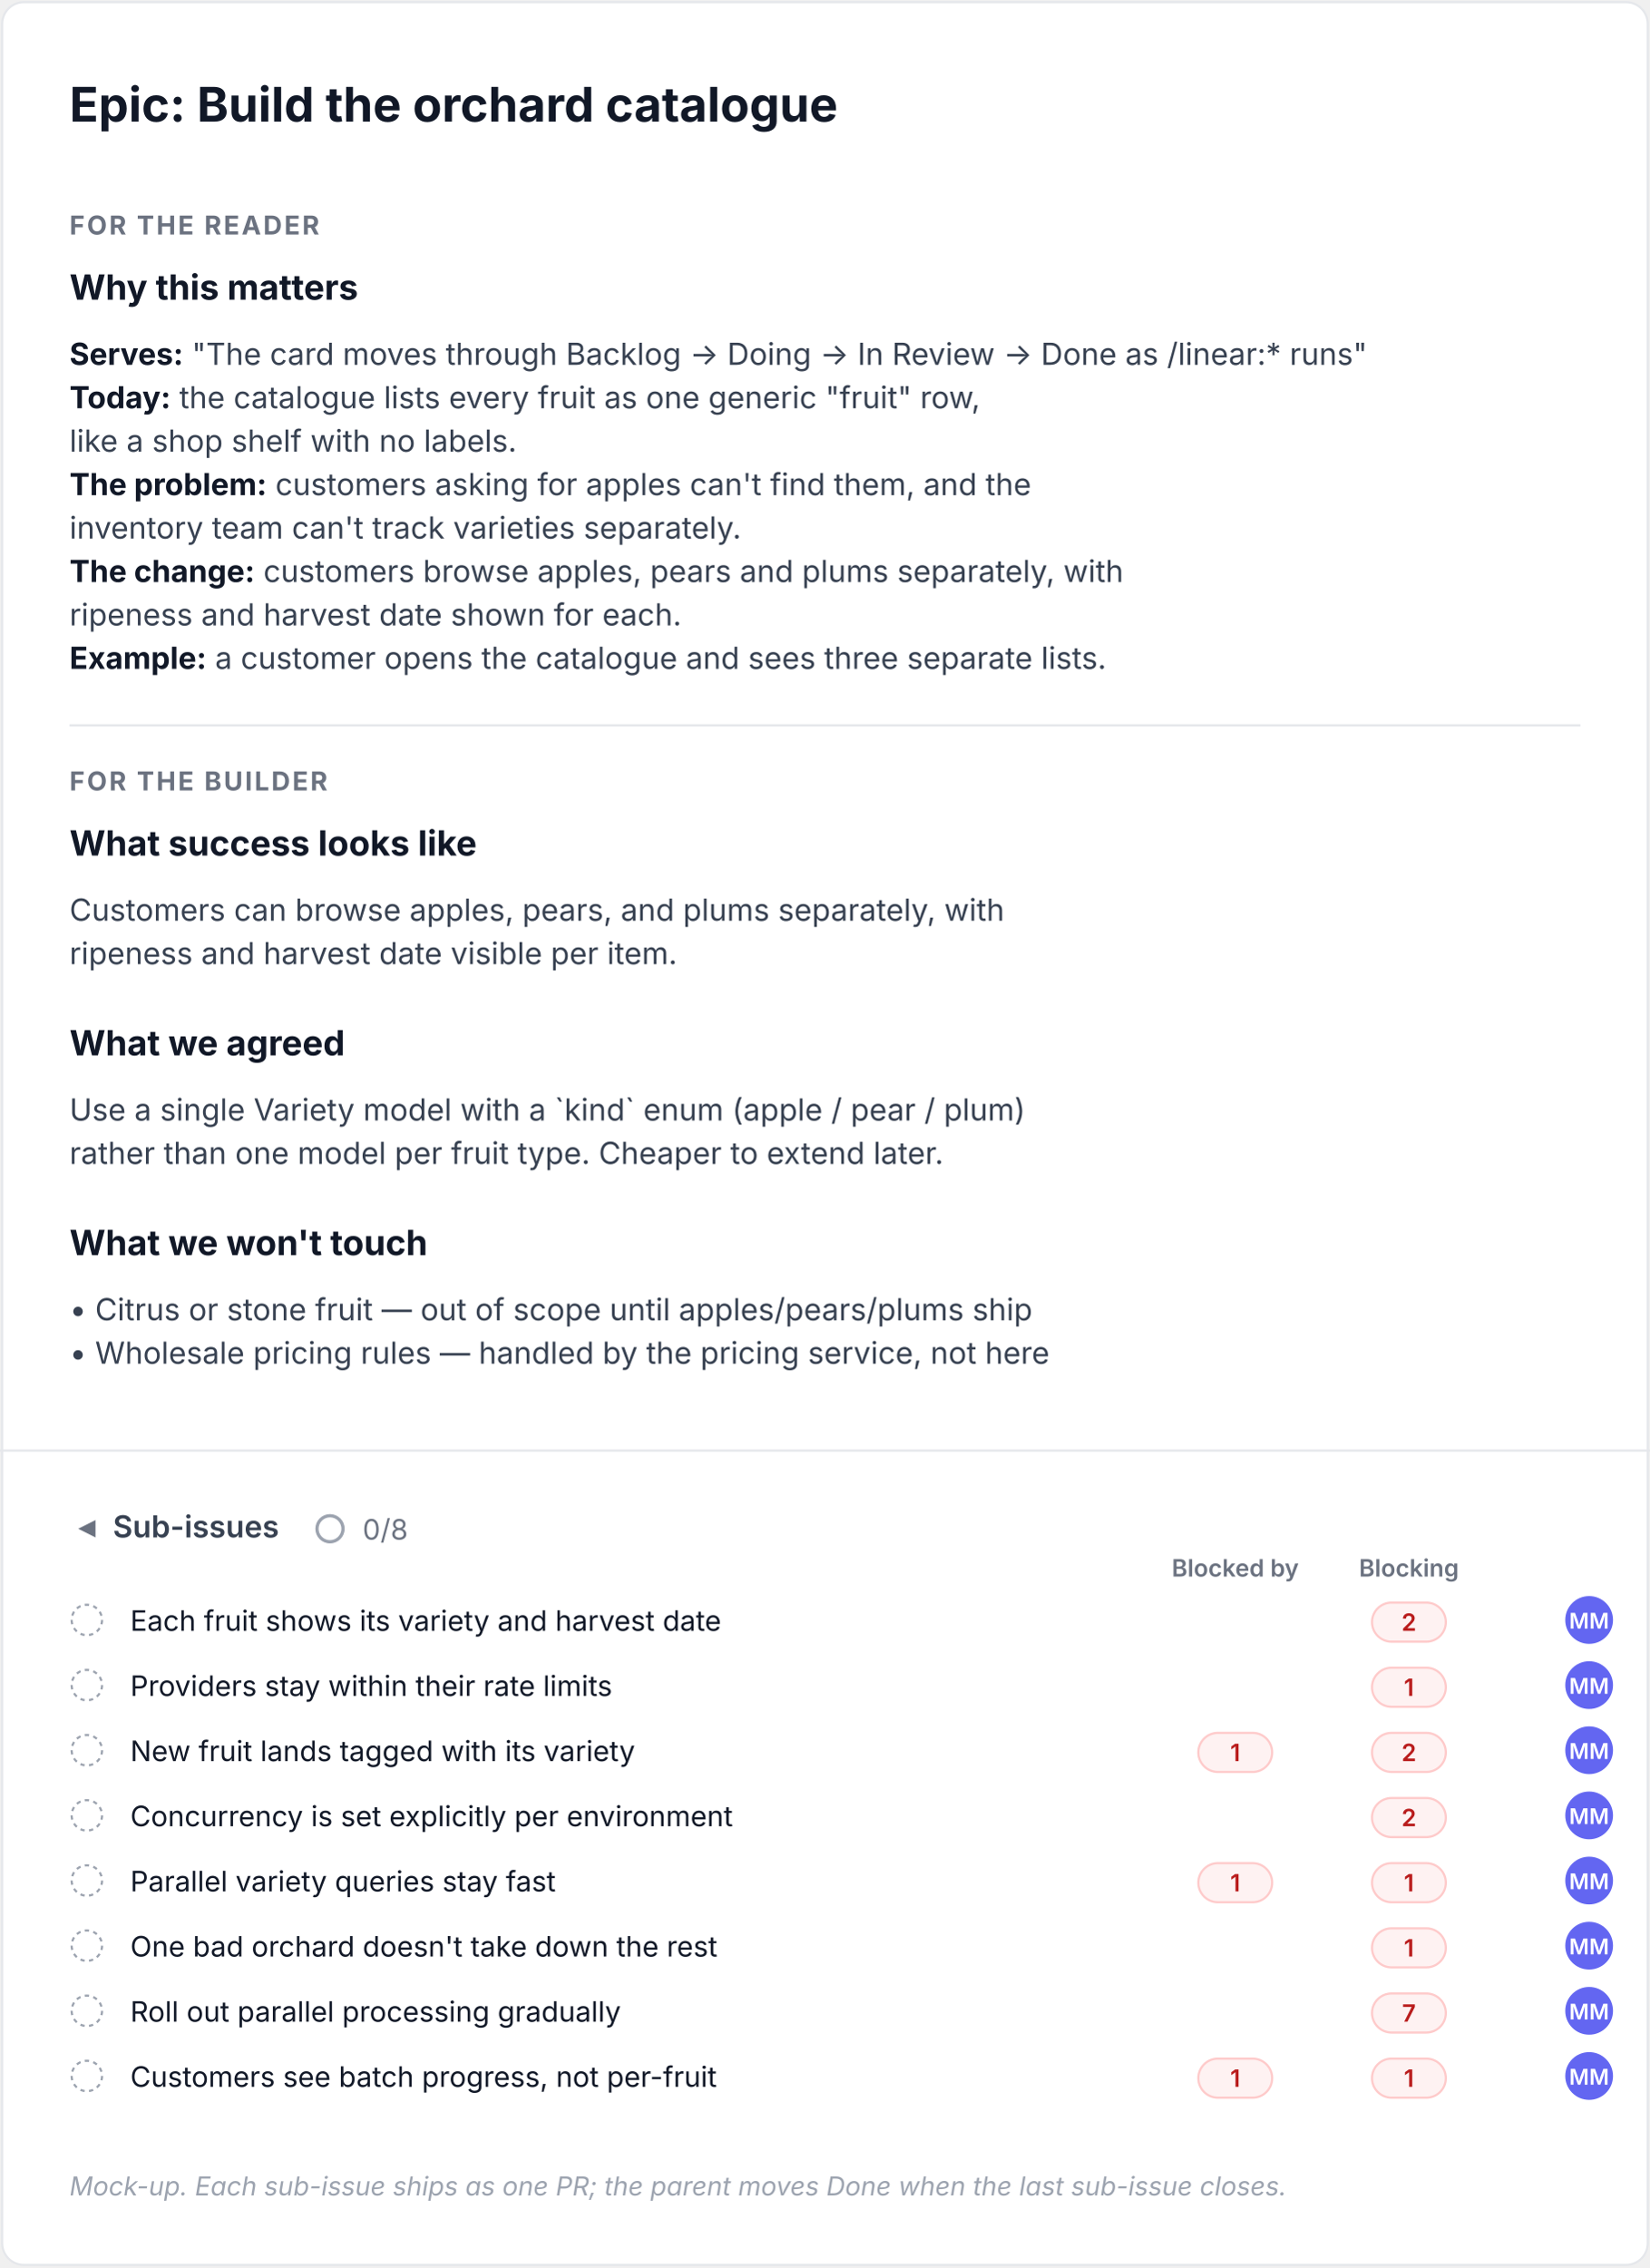
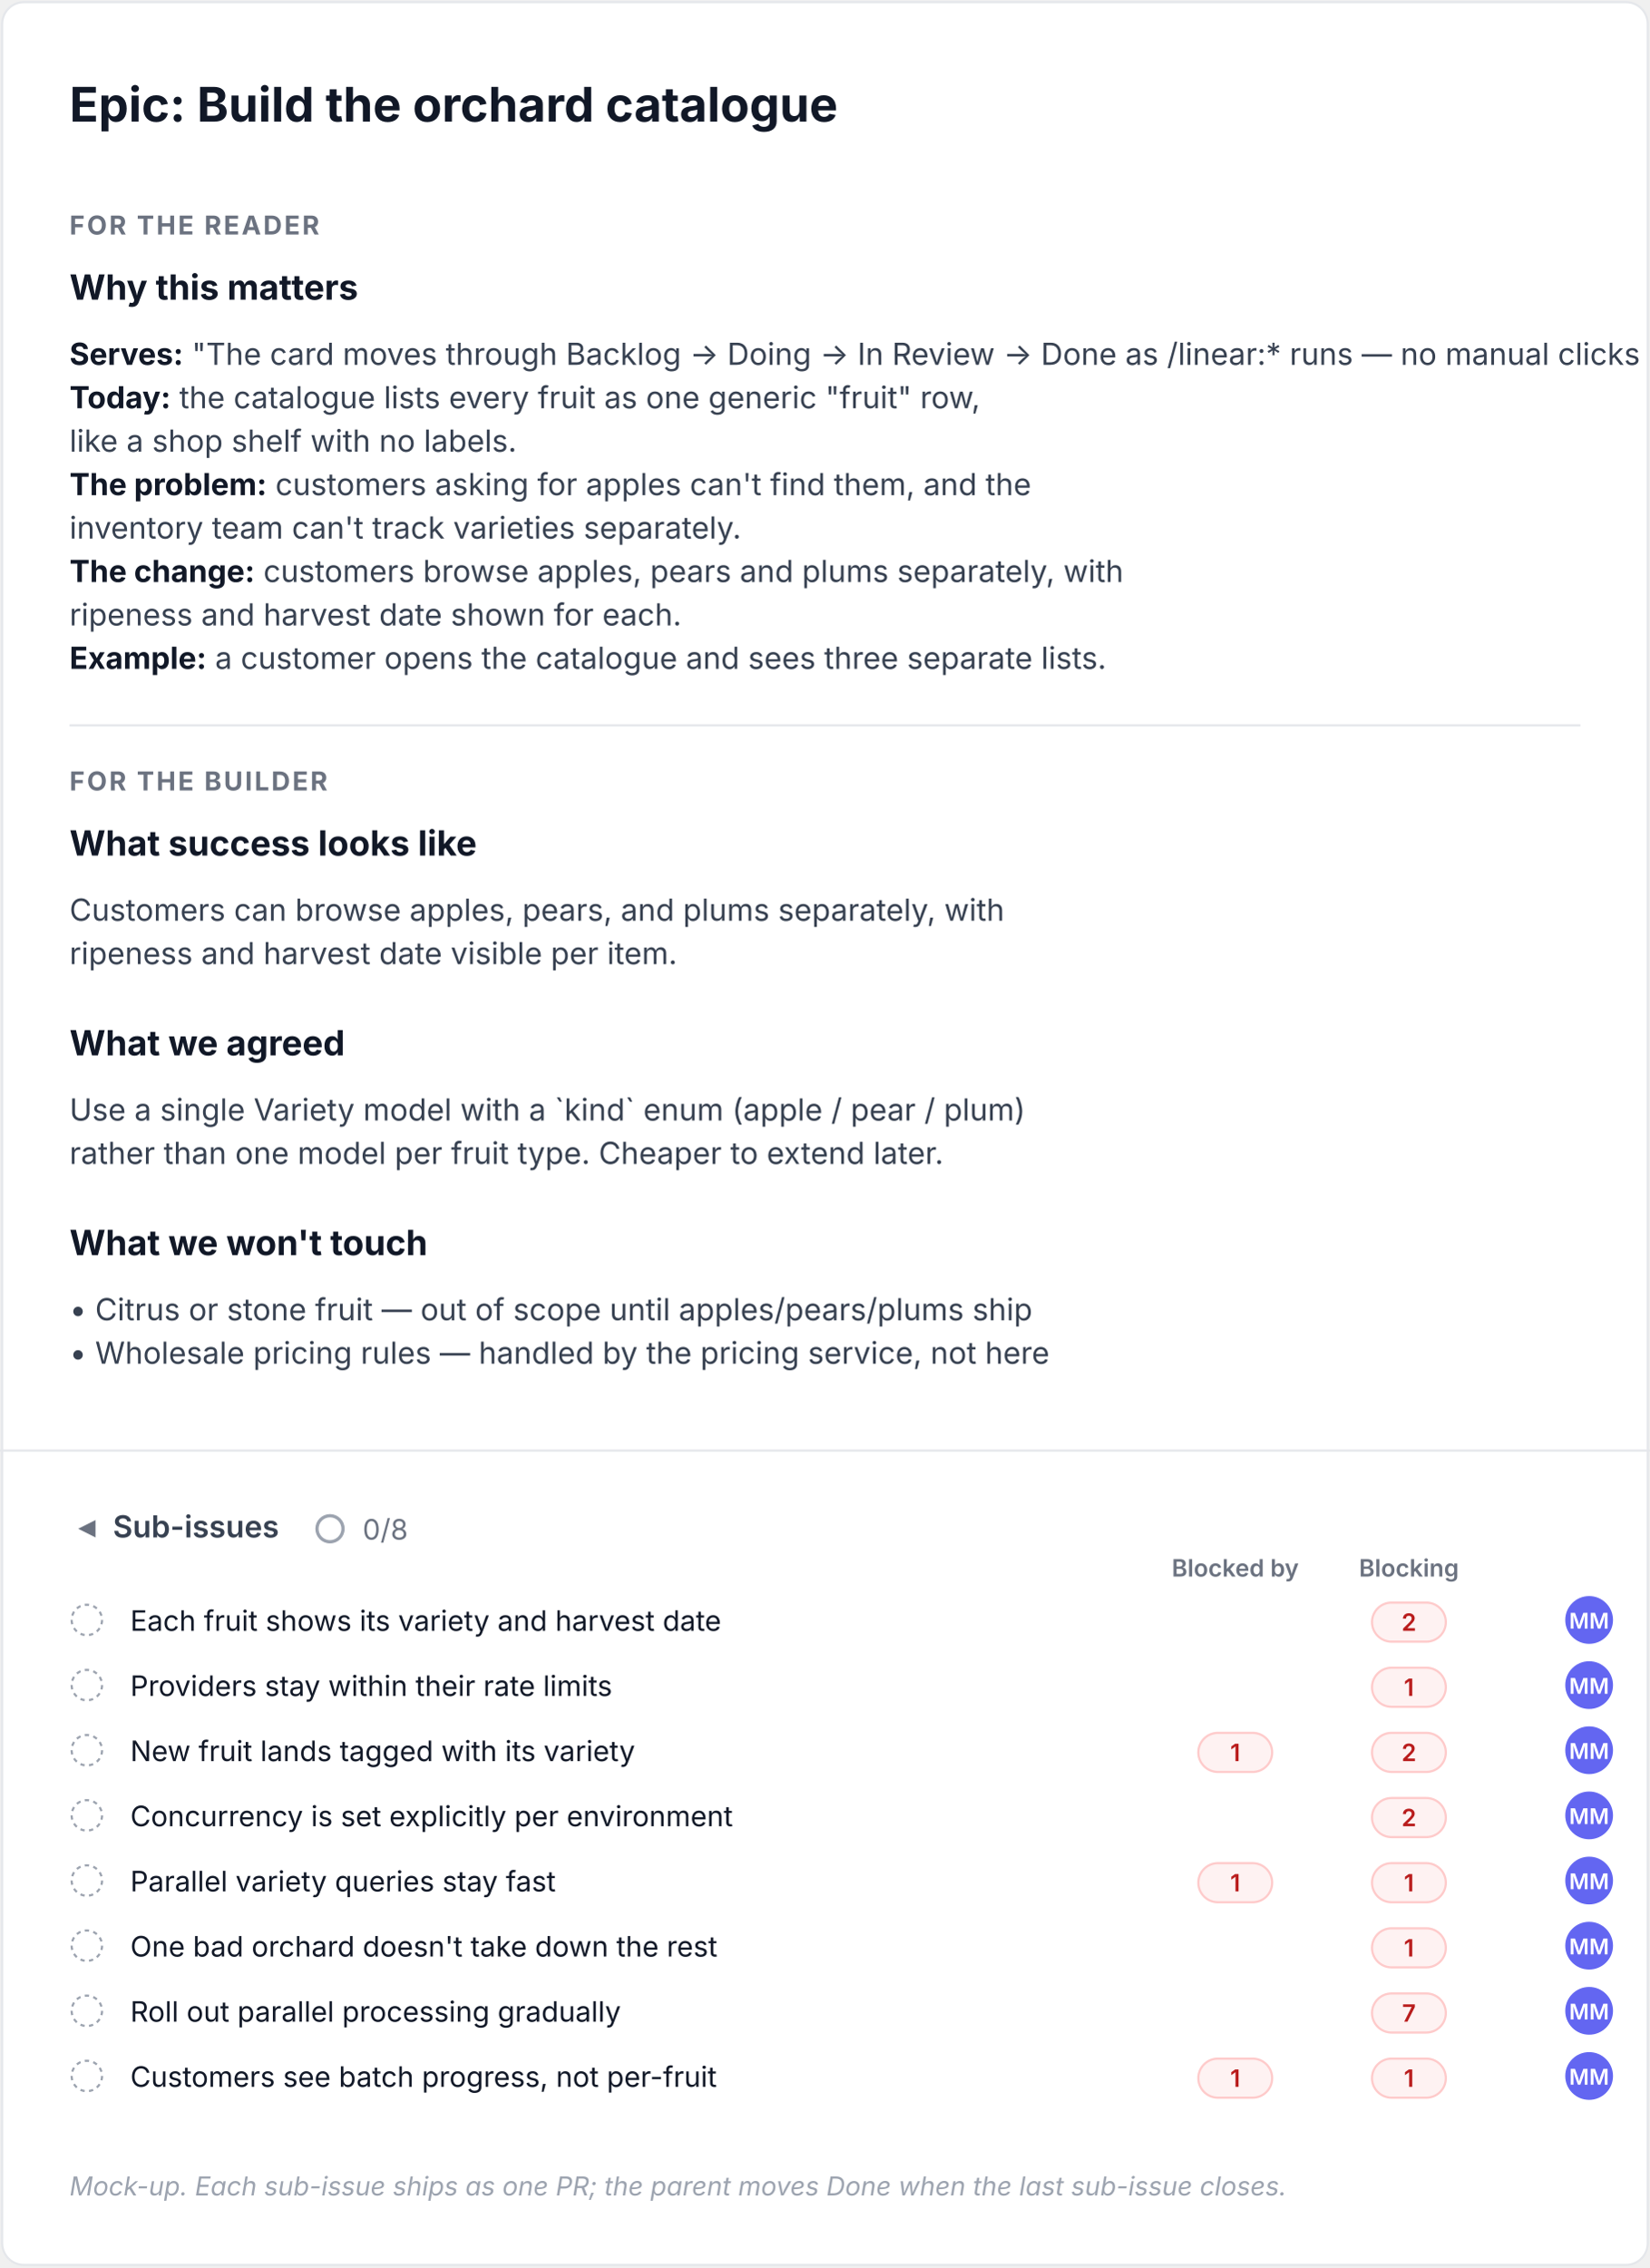
<svg xmlns="http://www.w3.org/2000/svg" viewBox="0 0 760 1044" font-family="-apple-system, BlinkMacSystemFont, 'Segoe UI', Inter, system-ui, sans-serif">
  <rect x="1" y="1" width="758" height="1042" fill="#ffffff" stroke="#e5e7eb" stroke-width="1" rx="10" />
  <text x="32" y="56" font-size="22" font-weight="700" fill="#111827">Epic: Build the orchard catalogue</text>
  <text x="32" y="108" font-size="12" font-weight="700" letter-spacing="1" fill="#6b7280">FOR THE READER</text>
  <text x="32" y="138" font-size="16" font-weight="700" fill="#111827">Why this matters</text>
  <text x="32" y="168" font-size="14" fill="#374151">
-     <tspan font-weight="700" fill="#111827">Serves:</tspan> "The card moves through Backlog → Doing → In Review → Done as /linear:* runs"</text>
+     <tspan font-weight="700" fill="#111827">Serves:</tspan> "The card moves through Backlog → Doing → In Review → Done as /linear:* runs — no manual clicks on the board"</text>
  <text x="32" y="188" font-size="14" fill="#374151">
    <tspan font-weight="700" fill="#111827">Today:</tspan> the catalogue lists every fruit as one generic "fruit" row,</text>
  <text x="32" y="208" font-size="14" fill="#374151">like a shop shelf with no labels.</text>
  <text x="32" y="228" font-size="14" fill="#374151">
    <tspan font-weight="700" fill="#111827">The problem:</tspan> customers asking for apples can't find them, and the</text>
  <text x="32" y="248" font-size="14" fill="#374151">inventory team can't track varieties separately.</text>
  <text x="32" y="268" font-size="14" fill="#374151">
    <tspan font-weight="700" fill="#111827">The change:</tspan> customers browse apples, pears and plums separately, with</text>
  <text x="32" y="288" font-size="14" fill="#374151">ripeness and harvest date shown for each.</text>
  <text x="32" y="308" font-size="14" fill="#374151">
    <tspan font-weight="700" fill="#111827">Example:</tspan> a customer opens the catalogue and sees three separate lists.</text>
  <line x1="32" y1="334" x2="728" y2="334" stroke="#e5e7eb" stroke-width="1" />
  <text x="32" y="364" font-size="12" font-weight="700" letter-spacing="1" fill="#6b7280">FOR THE BUILDER</text>
  <text x="32" y="394" font-size="16" font-weight="700" fill="#111827">What success looks like</text>
  <text x="32" y="424" font-size="14" fill="#374151">Customers can browse apples, pears, and plums separately, with</text>
  <text x="32" y="444" font-size="14" fill="#374151">ripeness and harvest date visible per item.</text>
  <text x="32" y="486" font-size="16" font-weight="700" fill="#111827">What we agreed</text>
  <text x="32" y="516" font-size="14" fill="#374151">Use a single Variety model with a `kind` enum (apple / pear / plum)</text>
  <text x="32" y="536" font-size="14" fill="#374151">rather than one model per fruit type. Cheaper to extend later.</text>
  <text x="32" y="578" font-size="16" font-weight="700" fill="#111827">What we won't touch</text>
  <text x="32" y="608" font-size="14" fill="#374151">• Citrus or stone fruit — out of scope until apples/pears/plums ship</text>
  <text x="32" y="628" font-size="14" fill="#374151">• Wholesale pricing rules — handled by the pricing service, not here</text>
  <line x1="0" y1="668" x2="760" y2="668" stroke="#e5e7eb" stroke-width="1" />
  <g transform="translate(0, 174)">
    <g transform="translate(32, 524)">
      <path d="M 4 6 L 12 2 L 12 10 Z" fill="#6b7280" />
      <text x="20" y="10" font-size="14" font-weight="600" fill="#374151">Sub-issues</text>
      <circle cx="120" cy="6" r="6" fill="none" stroke="#9ca3af" stroke-width="1.5" />
      <text x="135" y="11" font-size="13" fill="#6b7280">0/8</text>
    </g>
    <text x="569" y="552" font-size="11" font-weight="600" fill="#6b7280" text-anchor="middle">Blocked by</text>
    <text x="649" y="552" font-size="11" font-weight="600" fill="#6b7280" text-anchor="middle">Blocking</text>
    <g transform="translate(32, 564)">
      <circle cx="8" cy="8" r="7" fill="none" stroke="#9ca3af" stroke-width="1" stroke-dasharray="2,2" />
      <text x="28" y="13" font-size="13" fill="#111827">Each fruit shows its variety and harvest date</text>
      <rect x="600" y="0" width="34" height="18" fill="#fef2f2" stroke="#fecaca" stroke-width="1" rx="9" />
      <text x="617" y="13" font-size="11" font-weight="600" fill="#b91c1c" text-anchor="middle">2</text>
      <circle cx="700" cy="8" r="11" fill="#6366f1" />
      <text x="700" y="12" font-size="10" font-weight="600" fill="#ffffff" text-anchor="middle">MM</text>
    </g>
    <g transform="translate(32, 594)">
      <circle cx="8" cy="8" r="7" fill="none" stroke="#9ca3af" stroke-width="1" stroke-dasharray="2,2" />
      <text x="28" y="13" font-size="13" fill="#111827">Providers stay within their rate limits</text>
      <rect x="600" y="0" width="34" height="18" fill="#fef2f2" stroke="#fecaca" stroke-width="1" rx="9" />
      <text x="617" y="13" font-size="11" font-weight="600" fill="#b91c1c" text-anchor="middle">1</text>
      <circle cx="700" cy="8" r="11" fill="#6366f1" />
      <text x="700" y="12" font-size="10" font-weight="600" fill="#ffffff" text-anchor="middle">MM</text>
    </g>
    <g transform="translate(32, 624)">
      <circle cx="8" cy="8" r="7" fill="none" stroke="#9ca3af" stroke-width="1" stroke-dasharray="2,2" />
      <text x="28" y="13" font-size="13" fill="#111827">New fruit lands tagged with its variety</text>
      <rect x="520" y="0" width="34" height="18" fill="#fef2f2" stroke="#fecaca" stroke-width="1" rx="9" />
      <text x="537" y="13" font-size="11" font-weight="600" fill="#b91c1c" text-anchor="middle">1</text>
      <rect x="600" y="0" width="34" height="18" fill="#fef2f2" stroke="#fecaca" stroke-width="1" rx="9" />
      <text x="617" y="13" font-size="11" font-weight="600" fill="#b91c1c" text-anchor="middle">2</text>
      <circle cx="700" cy="8" r="11" fill="#6366f1" />
      <text x="700" y="12" font-size="10" font-weight="600" fill="#ffffff" text-anchor="middle">MM</text>
    </g>
    <g transform="translate(32, 654)">
      <circle cx="8" cy="8" r="7" fill="none" stroke="#9ca3af" stroke-width="1" stroke-dasharray="2,2" />
      <text x="28" y="13" font-size="13" fill="#111827">Concurrency is set explicitly per environment</text>
      <rect x="600" y="0" width="34" height="18" fill="#fef2f2" stroke="#fecaca" stroke-width="1" rx="9" />
      <text x="617" y="13" font-size="11" font-weight="600" fill="#b91c1c" text-anchor="middle">2</text>
      <circle cx="700" cy="8" r="11" fill="#6366f1" />
      <text x="700" y="12" font-size="10" font-weight="600" fill="#ffffff" text-anchor="middle">MM</text>
    </g>
    <g transform="translate(32, 684)">
      <circle cx="8" cy="8" r="7" fill="none" stroke="#9ca3af" stroke-width="1" stroke-dasharray="2,2" />
      <text x="28" y="13" font-size="13" fill="#111827">Parallel variety queries stay fast</text>
      <rect x="520" y="0" width="34" height="18" fill="#fef2f2" stroke="#fecaca" stroke-width="1" rx="9" />
      <text x="537" y="13" font-size="11" font-weight="600" fill="#b91c1c" text-anchor="middle">1</text>
      <rect x="600" y="0" width="34" height="18" fill="#fef2f2" stroke="#fecaca" stroke-width="1" rx="9" />
      <text x="617" y="13" font-size="11" font-weight="600" fill="#b91c1c" text-anchor="middle">1</text>
      <circle cx="700" cy="8" r="11" fill="#6366f1" />
      <text x="700" y="12" font-size="10" font-weight="600" fill="#ffffff" text-anchor="middle">MM</text>
    </g>
    <g transform="translate(32, 714)">
      <circle cx="8" cy="8" r="7" fill="none" stroke="#9ca3af" stroke-width="1" stroke-dasharray="2,2" />
      <text x="28" y="13" font-size="13" fill="#111827">One bad orchard doesn't take down the rest</text>
      <rect x="600" y="0" width="34" height="18" fill="#fef2f2" stroke="#fecaca" stroke-width="1" rx="9" />
      <text x="617" y="13" font-size="11" font-weight="600" fill="#b91c1c" text-anchor="middle">1</text>
      <circle cx="700" cy="8" r="11" fill="#6366f1" />
      <text x="700" y="12" font-size="10" font-weight="600" fill="#ffffff" text-anchor="middle">MM</text>
    </g>
    <g transform="translate(32, 744)">
      <circle cx="8" cy="8" r="7" fill="none" stroke="#9ca3af" stroke-width="1" stroke-dasharray="2,2" />
      <text x="28" y="13" font-size="13" fill="#111827">Roll out parallel processing gradually</text>
      <rect x="600" y="0" width="34" height="18" fill="#fef2f2" stroke="#fecaca" stroke-width="1" rx="9" />
      <text x="617" y="13" font-size="11" font-weight="600" fill="#b91c1c" text-anchor="middle">7</text>
      <circle cx="700" cy="8" r="11" fill="#6366f1" />
      <text x="700" y="12" font-size="10" font-weight="600" fill="#ffffff" text-anchor="middle">MM</text>
    </g>
    <g transform="translate(32, 774)">
      <circle cx="8" cy="8" r="7" fill="none" stroke="#9ca3af" stroke-width="1" stroke-dasharray="2,2" />
      <text x="28" y="13" font-size="13" fill="#111827">Customers see batch progress, not per-fruit</text>
      <rect x="520" y="0" width="34" height="18" fill="#fef2f2" stroke="#fecaca" stroke-width="1" rx="9" />
      <text x="537" y="13" font-size="11" font-weight="600" fill="#b91c1c" text-anchor="middle">1</text>
      <rect x="600" y="0" width="34" height="18" fill="#fef2f2" stroke="#fecaca" stroke-width="1" rx="9" />
      <text x="617" y="13" font-size="11" font-weight="600" fill="#b91c1c" text-anchor="middle">1</text>
      <circle cx="700" cy="8" r="11" fill="#6366f1" />
      <text x="700" y="12" font-size="10" font-weight="600" fill="#ffffff" text-anchor="middle">MM</text>
    </g>
    <text x="32" y="837" font-size="12" font-style="italic" fill="#9ca3af">Mock-up. Each sub-issue ships as one PR; the parent moves Done when the last sub-issue closes.</text>
  </g>
</svg>
